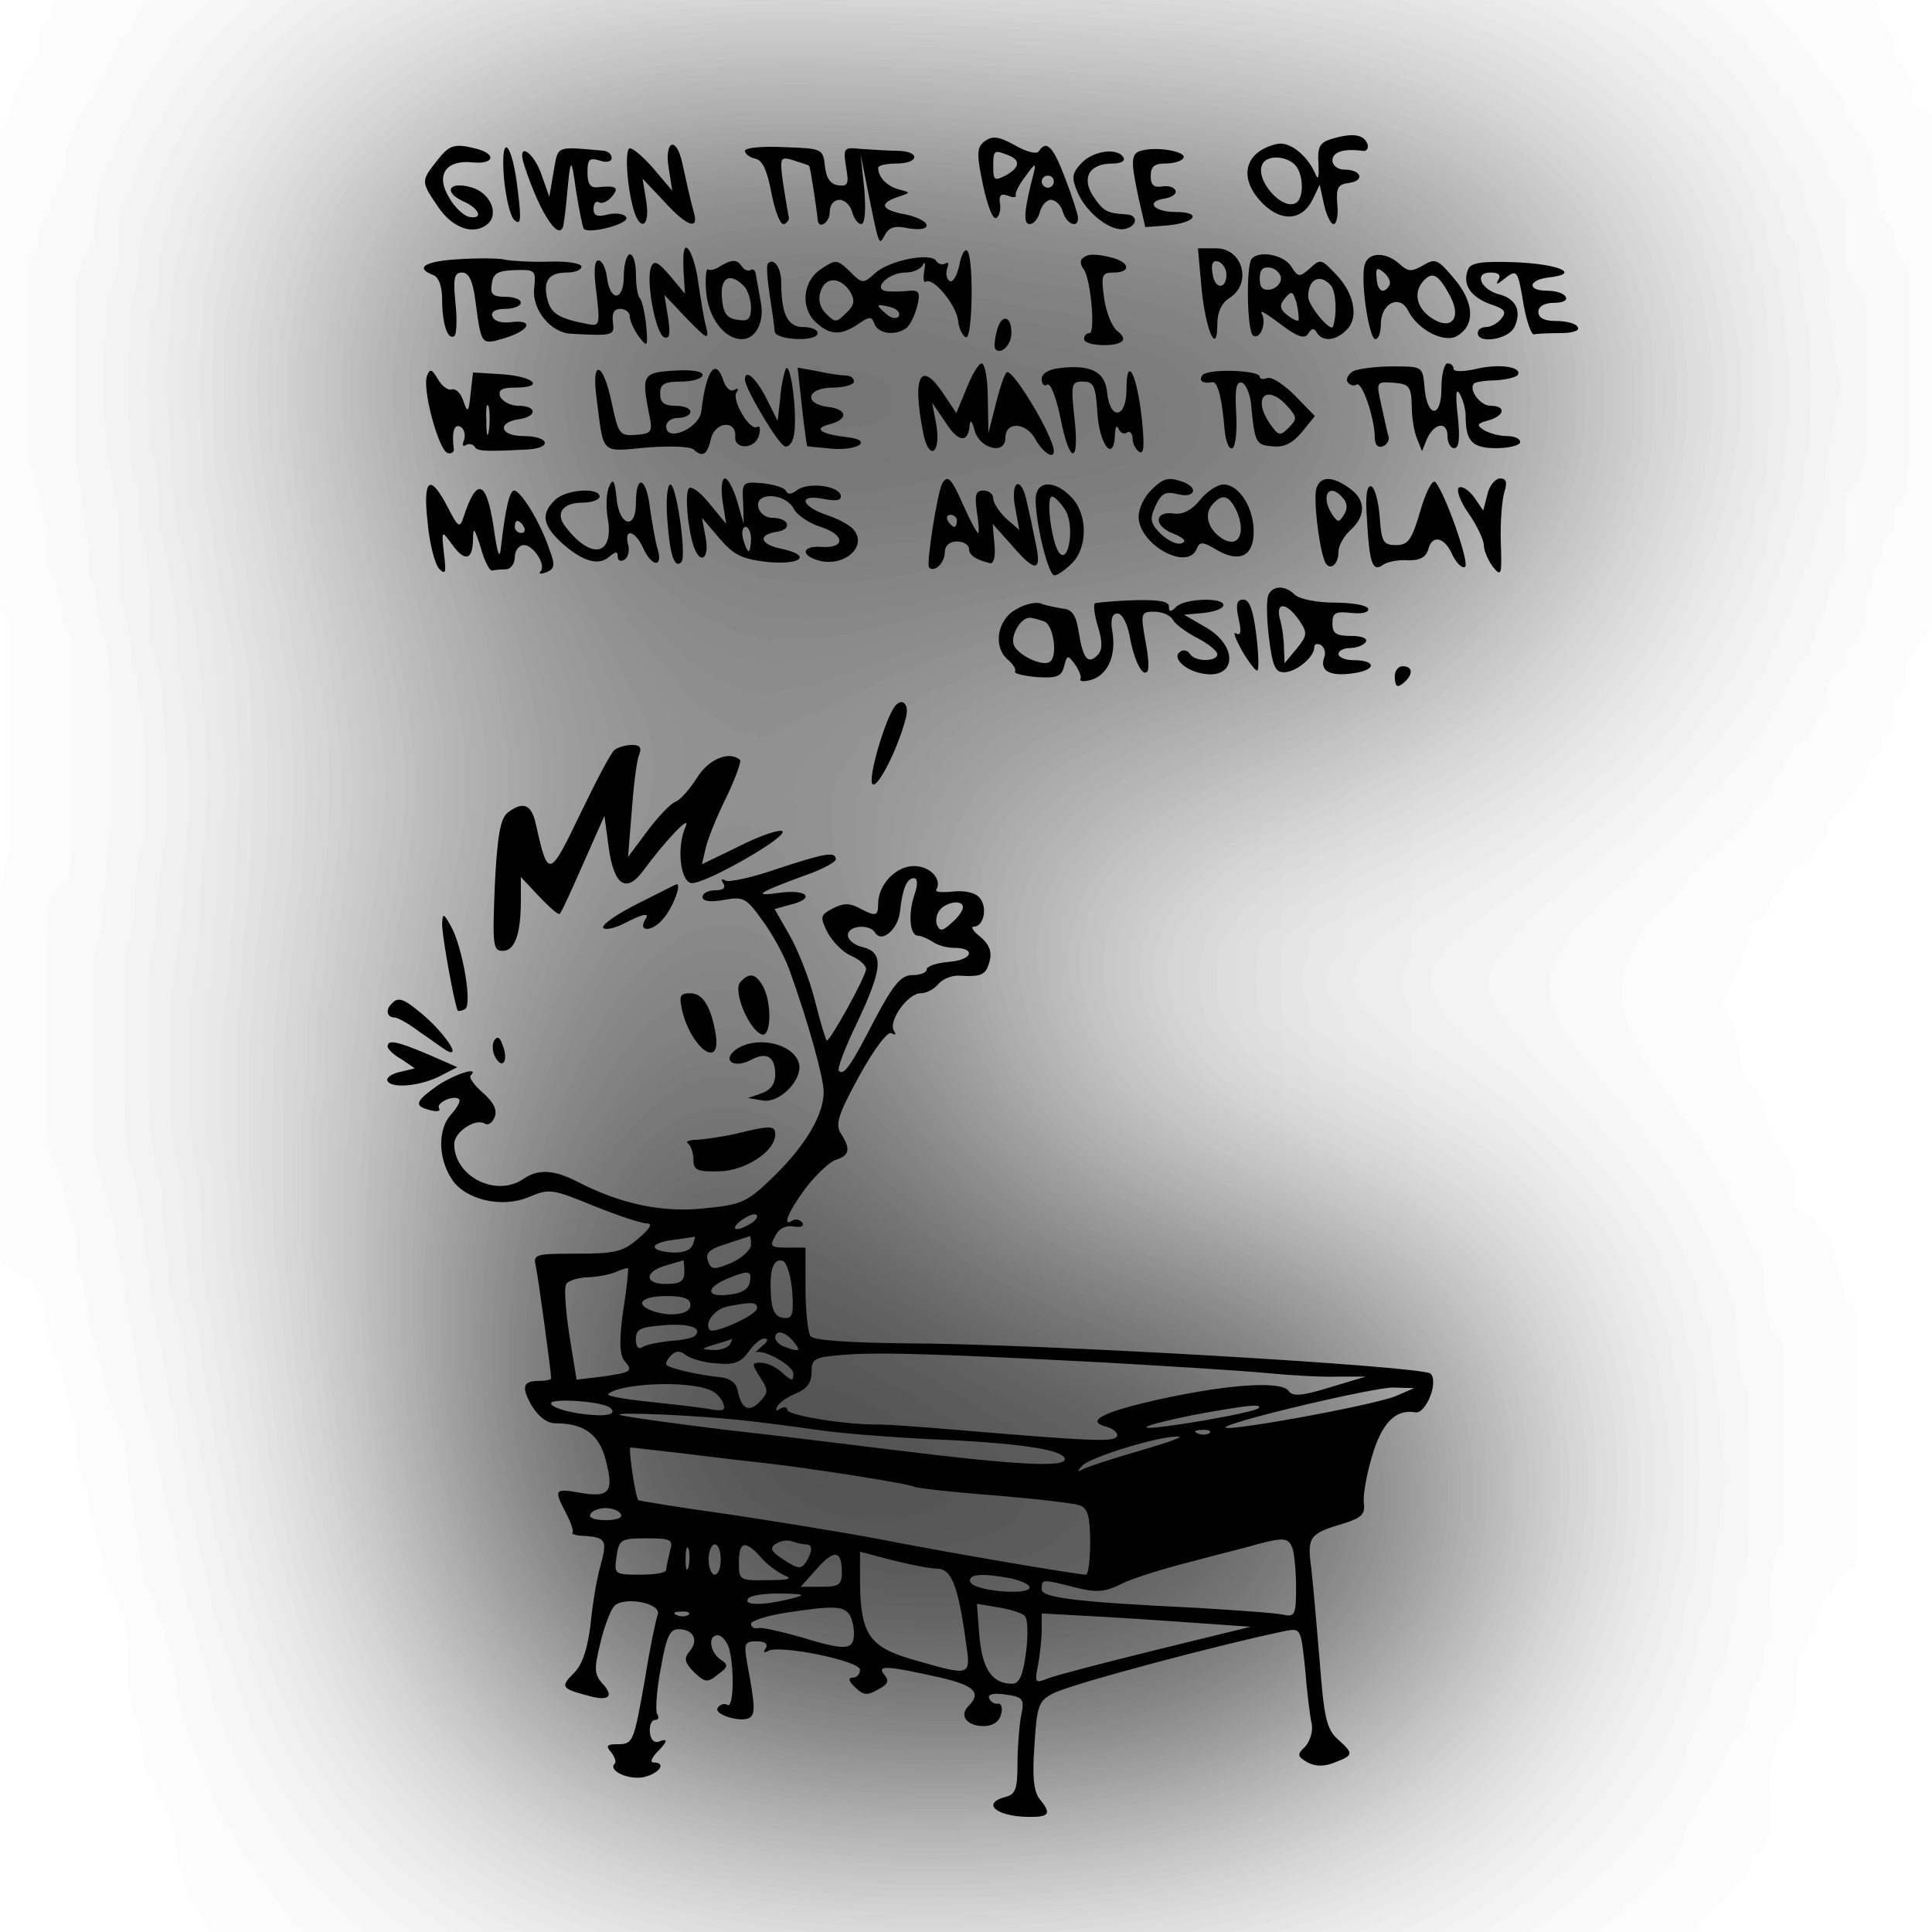
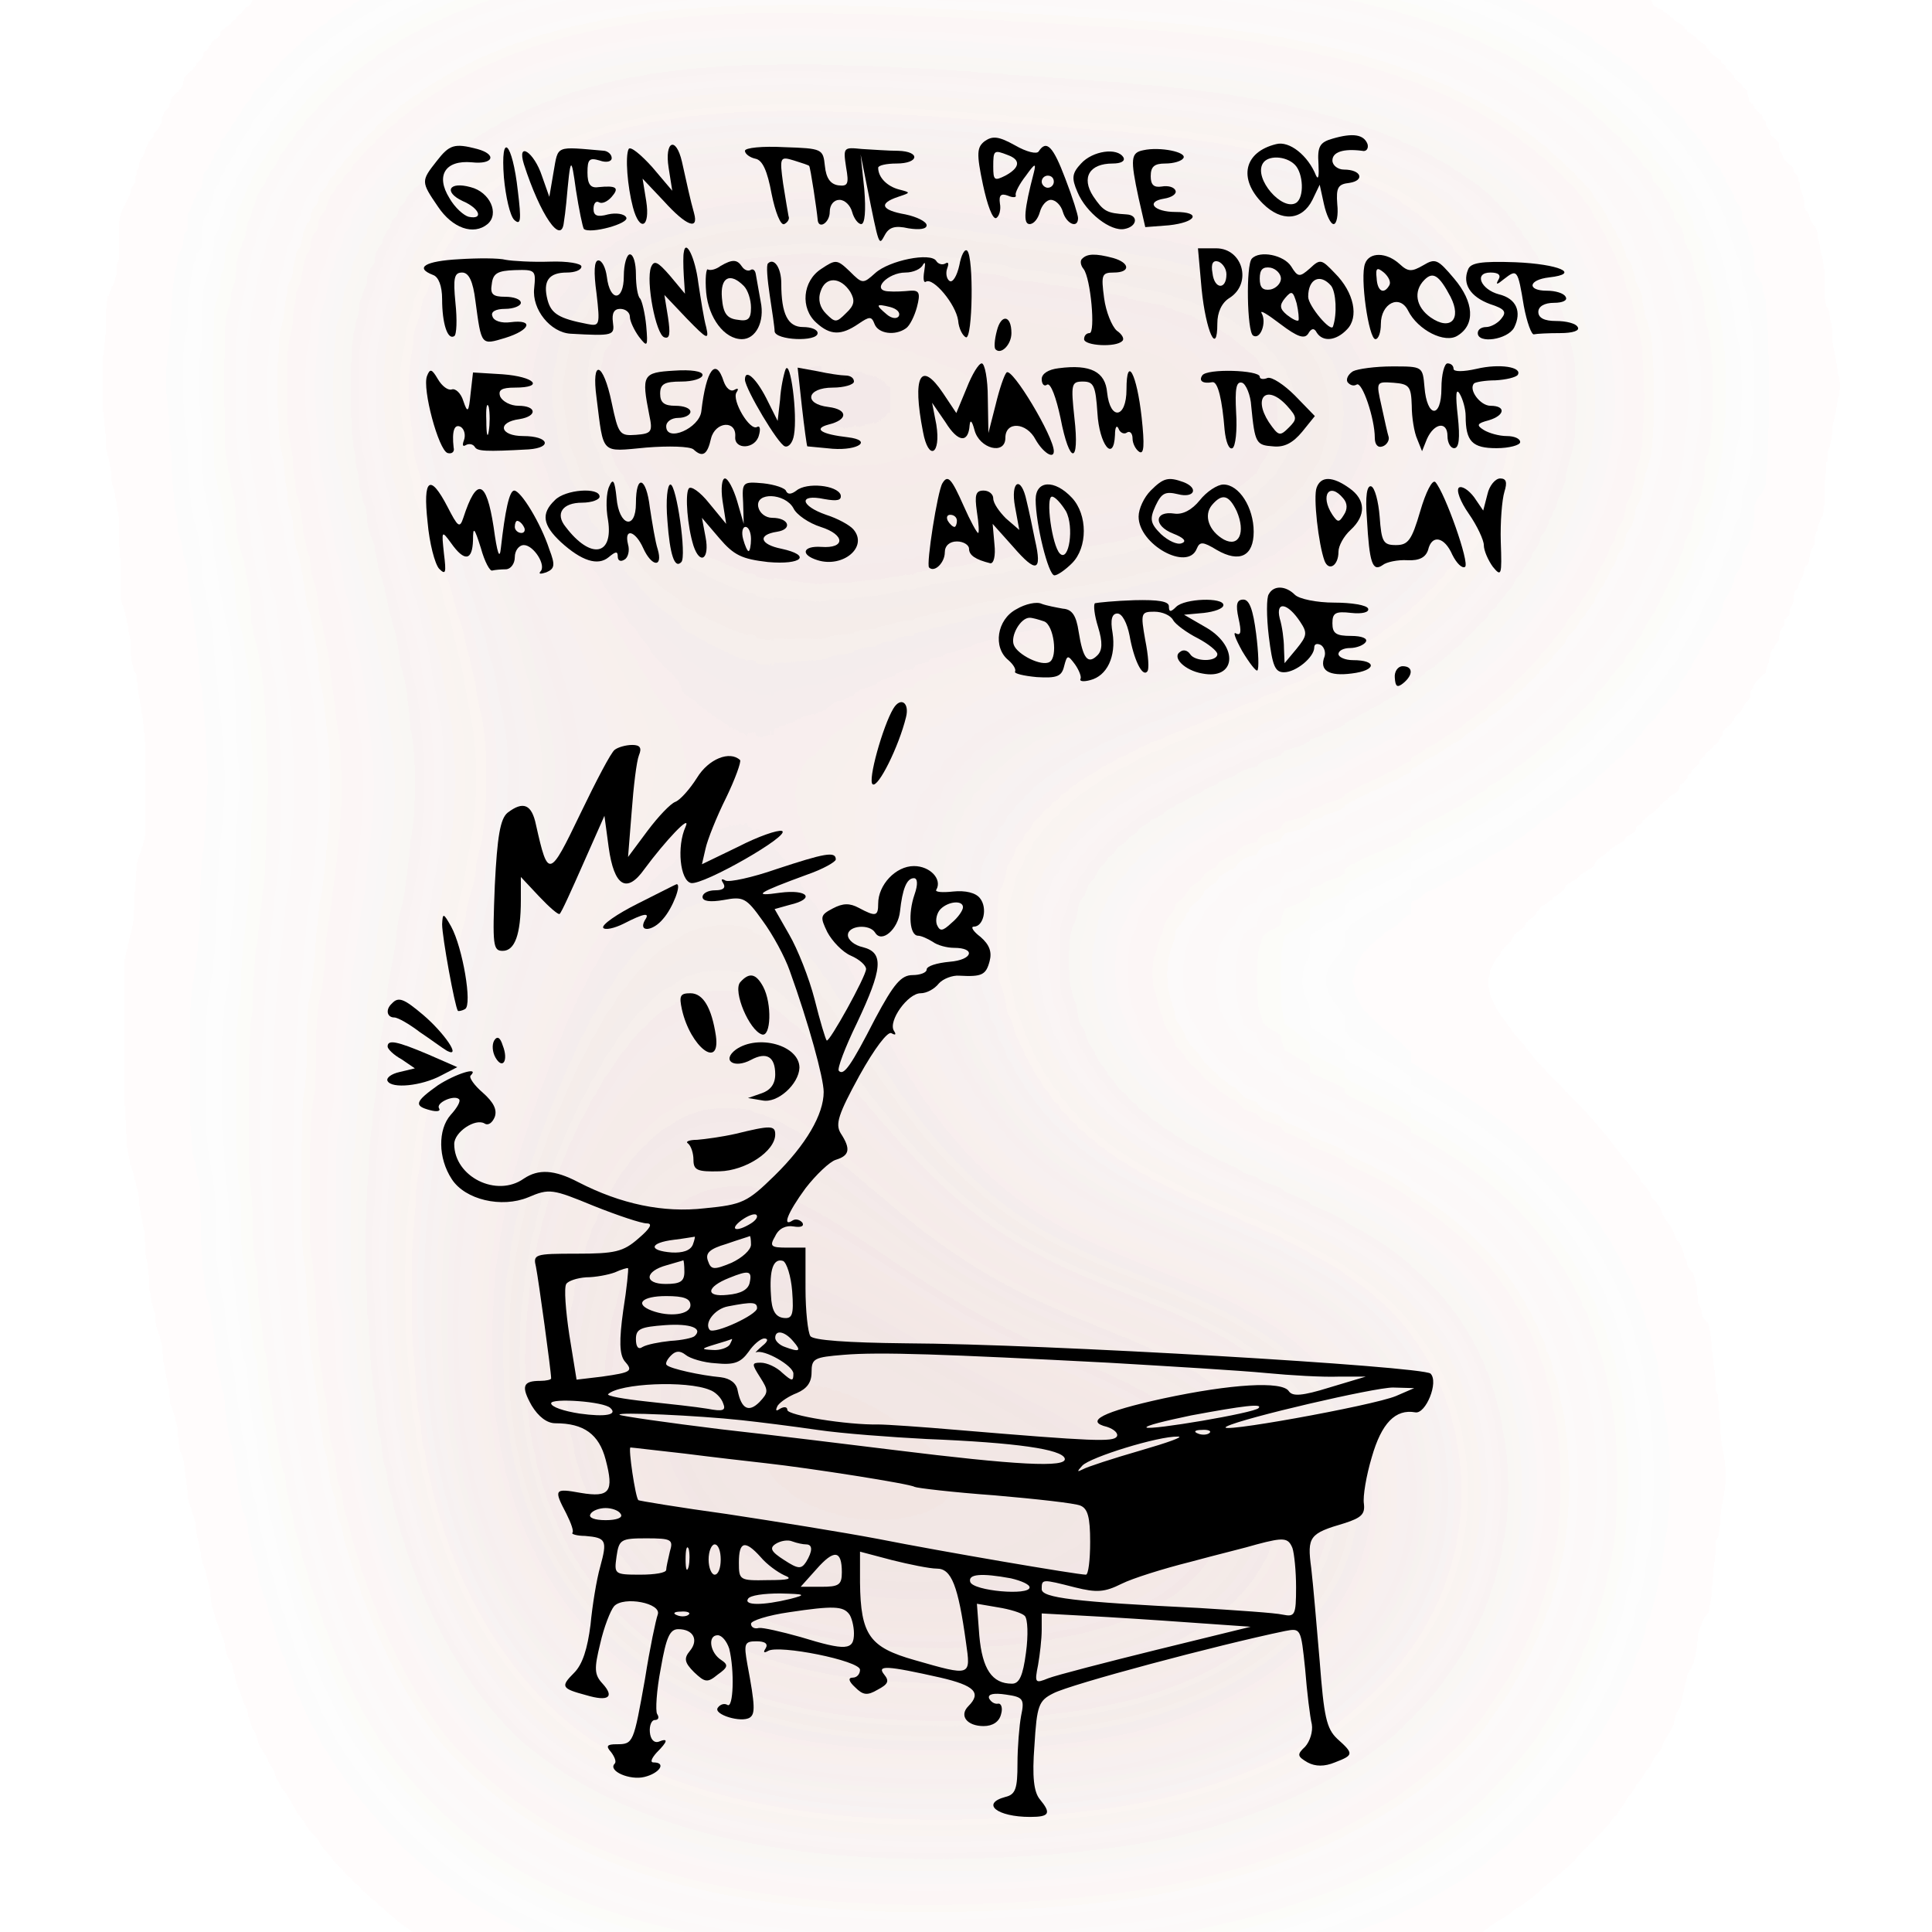
<svg xmlns="http://www.w3.org/2000/svg" version="1.0" width="319pt" height="319pt" viewBox="0 0 319 319" preserveAspectRatio="xMidYMid meet" overflow="visible">
  <defs>
    <filter id="sepiaHalo" x="-3300%" y="-3300%" width="9600%" height="9600%" color-interpolation-filters="sRGB">
      <feColorMatrix in="SourceGraphic" type="matrix" values="       0.393 0.769 0.189 0 0       0.349 0.686 0.168 0 0       0.272 0.534 0.131 0 0       0 0 0 1 0     " result="sepiaGraphic" />
      <feGaussianBlur in="SourceAlpha" stdDeviation="2340" result="blur" />
-       <feFlood flood-color="oklch(0.98 0.01 30)" flood-opacity="1" result="haloColor" />
+       <feFlood flood-color="#ebd9d6" flood-opacity="1" result="haloColor" />
      <feComposite in="haloColor" in2="blur" operator="in" result="halo" />
      <feMerge>
        <feMergeNode in="halo" />
        <feMergeNode in="halo" />
        <feMergeNode in="halo" />
        <feMergeNode in="sepiaGraphic" />
      </feMerge>
    </filter>
  </defs>
  <g filter="url(#sepiaHalo)" transform="translate(0,319) scale(0.1,-0.1)" fill="#000000" stroke="none">
    <path d="M1626 2957 c-13 -10 -14 -20 -3 -72 7 -33 16 -58 22 -55 5 3 8 14 6 24 -2 14 2 17 13 13 9 -4 15 -3 13 1 -1 4 6 18 17 32 15 21 17 21 13 5 -16 -61 -18 -85 -7 -85 7 0 14 9 17 20 3 11 11 20 18 20 8 0 17 -9 20 -20 6 -20 25 -28 25 -10 0 5 -9 34 -21 65 -20 53 -31 65 -44 45 -3 -5 -20 -1 -39 10 -27 15 -37 16 -50 7z m38 -23 c22 -8 20 -21 -4 -34 -18 -9 -20 -8 -20 15 0 27 1 28 24 19z m76 -44 c0 -5 -4 -10 -10 -10 -5 0 -10 5 -10 10 0 6 5 10 10 10 6 0 10 -4 10 -10z" />
    <path d="M2200 2961 c-21 -6 -25 -13 -23 -42 1 -19 0 -27 -4 -19 -13 33 -44 58 -66 52 -53 -13 -63 -57 -22 -98 31 -31 65 -28 82 6 l12 25 7 -32 c4 -18 11 -33 16 -33 5 0 8 15 6 33 -2 27 1 33 20 35 26 4 20 22 -9 22 -10 0 -19 7 -19 15 0 14 18 20 49 16 7 -2 11 4 9 11 -6 16 -24 19 -58 9z m-62 -43 c14 -14 16 -54 2 -63 -23 -14 -70 40 -55 65 8 14 38 13 53 -2z" />
    <path d="M721 2924 c-26 -33 -26 -34 2 -75 24 -36 59 -48 82 -29 20 17 4 53 -28 61 -36 10 -45 -8 -13 -23 28 -12 35 -31 10 -26 -8 2 -23 15 -32 31 -23 37 -7 63 37 59 36 -4 42 13 9 22 -38 10 -46 7 -67 -20z" />
    <path d="M832 2897 c3 -32 10 -63 17 -70 11 -10 12 -1 6 48 -9 81 -29 100 -23 22z" />
    <path d="M914 2906 l-7 -41 -12 34 c-13 40 -42 59 -30 20 27 -84 62 -135 66 -96 1 6 3 21 4 32 7 78 8 79 16 21 5 -32 11 -61 13 -64 10 -9 76 9 70 19 -3 6 -17 8 -30 5 -18 -5 -24 -2 -24 9 0 9 4 14 9 11 5 -3 14 1 21 9 13 15 8 19 -22 16 -13 -2 -18 5 -18 24 0 22 3 25 20 20 11 -4 20 -2 20 4 0 6 -6 11 -12 12 -82 7 -76 10 -84 -35z" />
    <path d="M1038 2944 c-6 -12 -2 -62 7 -96 11 -42 29 -34 22 10 l-6 37 35 -37 c37 -41 58 -49 50 -20 -6 21 -12 49 -20 85 -10 43 -29 34 -22 -10 l6 -38 -33 39 c-19 21 -36 35 -39 30z" />
    <path d="M1230 2941 c0 -5 8 -11 17 -13 12 -2 20 -20 27 -58 6 -30 15 -53 21 -50 6 3 9 9 7 13 -1 5 -5 29 -9 54 -6 44 -5 45 18 38 13 -4 25 -8 25 -9 2 -1 13 -75 14 -88 1 -18 20 -6 20 12 0 12 7 20 16 20 9 0 18 -9 21 -20 3 -11 10 -20 15 -20 6 0 8 22 5 58 l-6 57 10 -50 c21 -105 20 -101 30 -83 7 13 17 16 39 11 19 -3 30 -1 30 5 0 6 -16 14 -35 18 -40 7 -45 18 -12 29 21 7 21 7 2 12 -20 5 -35 20 -35 36 0 4 14 7 30 7 38 0 40 20 3 21 -16 0 -42 2 -60 3 -30 3 -31 3 -26 -30 5 -28 3 -32 -13 -30 -13 2 -20 12 -22 32 -3 28 -4 29 -67 31 -36 2 -65 -1 -65 -6z" />
    <path d="M1888 2942 c-21 -4 -22 -14 -8 -79 l11 -48 39 3 c46 5 54 22 11 22 -36 0 -50 17 -19 22 13 2 21 8 19 13 -2 6 -12 9 -23 7 -13 -2 -18 3 -18 17 0 16 6 21 24 21 14 0 27 4 30 9 6 10 -39 19 -66 13z" />
    <path d="M1785 2920 c-15 -16 -16 -24 -6 -47 14 -34 55 -66 78 -61 21 4 23 23 3 24 -33 2 -38 5 -55 30 -20 31 -6 54 32 54 14 0 21 4 18 10 -10 17 -51 11 -70 -10z" />
    <path d="M1129 2773 c-1 -4 -1 -21 0 -38 l2 -30 -25 30 c-20 23 -26 26 -31 14 -9 -23 8 -112 22 -116 9 -3 10 6 6 33 l-6 37 37 -39 c34 -35 37 -36 32 -14 -4 14 -9 47 -13 73 -5 41 -21 74 -24 50z" />
    <path d="M1584 2752 c-4 -18 -11 -29 -16 -26 -5 3 -7 13 -4 21 3 8 2 11 -3 8 -5 -3 -12 -1 -15 4 -9 15 -78 1 -101 -20 -20 -18 -21 -18 -42 3 -21 20 -23 20 -47 4 -31 -20 -35 -65 -8 -89 23 -21 41 -21 69 -2 19 13 22 13 27 0 6 -16 34 -20 52 -7 6 4 14 20 18 35 6 23 4 28 -11 27 -10 -1 -26 -2 -37 -1 -28 2 0 31 29 31 13 0 26 6 29 13 4 6 4 2 2 -11 -2 -12 -1 -20 3 -17 12 7 49 -37 53 -64 1 -14 8 -26 13 -28 11 -3 13 132 2 143 -4 4 -10 -7 -13 -24z m-180 -44 c8 -14 7 -22 -7 -35 -16 -16 -18 -16 -33 -1 -10 10 -14 23 -9 37 8 25 33 24 49 -1z m80 -40 c-3 -5 -12 -4 -20 3 -19 16 -18 18 6 12 11 -3 17 -9 14 -15z" />
    <path d="M1984 2713 c7 -70 26 -112 26 -57 0 18 7 34 20 42 38 24 22 82 -22 82 l-30 0 6 -67z m41 24 c0 -26 -20 -25 -23 2 -3 16 1 22 10 19 7 -3 13 -12 13 -21z" />
    <path d="M758 2762 c-56 -3 -74 -14 -43 -26 9 -3 15 -18 15 -40 0 -40 9 -68 20 -61 4 2 5 27 2 55 -4 41 -2 50 11 50 11 0 18 -14 22 -47 10 -74 9 -73 49 -61 42 13 48 31 9 26 -15 -2 -28 2 -30 10 -3 7 5 12 21 12 14 0 26 5 26 10 0 6 -12 10 -26 10 -20 0 -25 4 -22 21 2 18 10 22 38 23 34 1 35 0 32 -30 -4 -35 27 -73 60 -75 71 -4 73 -3 70 19 -2 15 2 22 12 22 9 0 16 -6 16 -13 0 -7 7 -22 15 -33 14 -18 15 -17 12 18 -2 21 -7 41 -10 45 -4 3 -7 21 -7 40 0 18 -4 33 -10 33 -5 0 -10 -16 -10 -36 0 -42 -23 -43 -28 -1 -2 15 -8 27 -14 27 -7 0 -8 -19 -3 -55 6 -52 5 -54 -15 -50 -47 9 -60 17 -66 40 -8 31 2 45 32 45 13 0 24 4 24 10 0 5 -23 9 -52 8 -29 -1 -62 1 -73 3 -11 3 -46 3 -77 1z" />
    <path d="M1787 2763 c-4 -3 -3 -11 2 -17 12 -15 20 -106 10 -106 -5 0 -9 -4 -9 -10 0 -11 53 -14 63 -3 4 3 0 11 -9 17 -8 7 -18 31 -21 54 -5 38 -4 42 16 42 28 0 27 16 -1 24 -30 8 -43 7 -51 -1z" />
    <path d="M2067 2763 c-10 -10 -8 -121 2 -127 12 -8 23 22 14 37 -3 6 10 -2 31 -18 29 -22 40 -25 46 -16 5 9 10 10 14 2 10 -16 32 -14 50 5 20 20 12 61 -20 93 -22 23 -24 24 -41 8 -17 -15 -20 -15 -31 3 -12 19 -52 27 -65 13z m48 -33 c0 -8 -8 -16 -17 -18 -13 -2 -18 3 -18 18 0 15 5 20 18 18 9 -2 17 -10 17 -18z m83 -12 c8 -11 10 -46 3 -67 -3 -11 -41 34 -41 49 0 30 20 39 38 18z m-54 -57 c-2 -2 -10 2 -19 9 -12 10 -13 16 -3 28 11 13 13 11 19 -9 3 -13 4 -26 3 -28z" />
    <path d="M2254 2755 c-9 -22 6 -125 17 -125 5 0 9 11 9 25 0 34 31 50 45 22 16 -32 61 -55 82 -41 29 18 27 55 -6 94 -27 32 -31 34 -51 22 -19 -11 -25 -11 -39 2 -22 20 -50 20 -57 1z m40 -36 c-9 -16 -20 -10 -21 12 -2 17 1 18 12 9 8 -7 12 -16 9 -21z m101 -19 c19 -37 0 -57 -33 -34 -24 17 -29 43 -10 62 14 14 24 8 43 -28z" />
    <path d="M1190 2751 c-8 -6 -17 -8 -21 -6 -3 3 -5 -15 -3 -38 4 -42 30 -77 59 -77 23 0 38 29 31 62 -3 18 -7 38 -8 45 -1 7 -5 10 -9 7 -4 -2 -10 0 -14 6 -8 12 -16 12 -35 1z m38 -33 c7 -7 12 -23 12 -36 0 -19 -5 -23 -22 -20 -18 2 -24 11 -26 36 -3 34 13 43 36 20z" />
    <path d="M1268 2755 c-3 -3 -1 -26 3 -53 4 -26 8 -53 8 -59 1 -15 71 -18 71 -3 0 6 -11 10 -24 10 -25 0 -36 21 -36 72 0 26 -12 43 -22 33z" />
    <path d="M2424 2745 c-10 -24 4 -45 36 -57 25 -8 28 -13 19 -24 -6 -8 -18 -14 -25 -14 -8 0 -14 -4 -14 -10 0 -18 49 -11 60 9 13 26 4 48 -25 55 -30 8 -42 36 -14 36 13 0 18 -4 13 -12 -5 -9 -2 -8 9 1 22 17 23 17 33 -44 5 -27 13 -49 17 -47 4 1 23 2 43 2 21 0 33 4 29 10 -3 6 -19 10 -36 10 -19 0 -29 5 -29 15 0 9 10 15 26 15 14 0 23 4 19 10 -3 6 -17 10 -31 10 -33 0 -31 18 4 22 53 6 16 22 -56 25 -57 2 -74 -1 -78 -12z" />
    <path d="M1646 2644 c-4 -15 -5 -29 -2 -31 9 -9 26 8 26 27 0 30 -17 32 -24 4z" />
    <path d="M1297 2580 c-3 -8 -8 -31 -9 -50 l-4 -35 -19 38 c-17 33 -35 49 -35 30 1 -16 55 -107 66 -110 6 -2 13 6 15 19 6 34 -6 126 -14 108z" />
    <path d="M1596 2549 l-17 -41 -22 33 c-37 55 -51 28 -33 -64 9 -49 30 -38 22 12 l-7 36 22 -32 c21 -34 38 -35 40 -5 1 10 4 7 8 -8 8 -31 51 -42 51 -13 0 28 35 26 50 -3 12 -21 30 -33 30 -19 0 24 -69 139 -78 130 -4 -4 -12 -28 -18 -53 l-12 -47 -1 58 c0 31 -5 57 -10 57 -5 0 -16 -18 -25 -41z" />
    <path d="M1748 2582 c-17 -2 -28 -9 -28 -18 0 -8 4 -13 9 -9 6 3 15 -22 22 -55 15 -78 32 -78 23 0 -6 56 -5 60 14 60 18 0 21 -7 24 -52 3 -52 27 -83 29 -36 0 13 3 17 6 10 2 -6 9 -10 14 -6 5 3 9 -2 9 -10 0 -8 5 -18 11 -22 8 -5 9 11 4 57 -8 72 -25 104 -25 46 0 -48 -27 -52 -32 -5 -3 34 -27 47 -80 40z" />
    <path d="M2234 2577 c-8 -5 -12 -13 -9 -18 4 -5 10 -7 15 -4 9 6 30 -56 30 -88 0 -11 5 -17 13 -14 6 2 11 9 10 15 -2 6 -7 29 -12 52 -9 40 -9 40 20 38 26 -2 29 -6 30 -38 0 -19 4 -44 9 -55 l8 -20 8 20 c12 27 34 30 34 5 0 -11 5 -20 11 -20 8 0 10 16 6 53 -4 35 -3 47 3 37 5 -8 10 -25 10 -37 0 -42 11 -53 51 -53 21 0 39 5 39 10 0 6 -10 10 -22 10 -13 0 -30 5 -38 10 -13 8 -11 11 8 16 27 8 29 24 3 24 -17 0 -37 27 -27 37 2 2 18 5 35 5 18 1 34 5 37 9 8 13 -30 19 -68 10 -22 -5 -38 -5 -38 0 0 5 -4 9 -10 9 -5 0 -10 -18 -10 -41 0 -51 -24 -49 -28 2 -3 34 -3 34 -53 34 -28 0 -57 -4 -65 -8z" />
    <path d="M705 2569 c-8 -21 19 -122 34 -127 7 -2 12 2 10 9 -3 27 1 40 12 34 6 -4 8 -14 5 -22 -3 -8 -2 -11 3 -8 5 3 12 2 15 -3 4 -7 17 -8 89 -4 40 3 33 22 -9 22 -39 0 -44 23 -6 28 30 5 28 22 -2 22 -13 0 -26 7 -30 15 -4 11 2 15 24 15 50 0 33 18 -20 22 l-49 3 -4 -35 c-3 -31 -5 -33 -12 -12 -4 13 -13 21 -19 19 -6 -2 -16 5 -23 17 -10 17 -13 18 -18 5z m102 -91 c-2 -13 -4 -5 -4 17 -1 22 1 32 4 23 2 -10 2 -28 0 -40z" />
    <path d="M985 2533 c12 -95 6 -89 82 -82 37 3 72 2 78 -3 15 -14 23 -9 29 18 7 28 42 31 40 3 -2 -22 33 -21 39 2 3 10 2 17 -3 14 -12 -7 -42 44 -34 57 4 6 3 8 -4 4 -6 -3 -13 3 -17 14 -13 41 -29 20 -37 -49 -3 -28 -58 -52 -58 -25 0 8 9 14 20 14 11 0 20 5 20 10 0 6 -11 10 -25 10 -18 0 -25 5 -25 20 0 16 7 20 35 20 19 0 35 5 35 11 0 6 -19 9 -47 7 -52 -3 -54 -7 -41 -73 6 -28 4 -31 -22 -33 -27 -2 -29 1 -40 53 -14 68 -34 74 -25 8z" />
    <path d="M1324 2519 c4 -35 8 -65 9 -66 1 0 20 -2 42 -4 43 -3 66 14 25 19 -44 5 -58 14 -32 21 33 8 32 25 0 29 -42 5 -36 32 7 32 19 0 35 5 35 10 0 6 -6 10 -14 10 -7 0 -28 3 -46 7 l-33 6 7 -64z" />
    <path d="M1985 2570 c-6 -9 1 -14 17 -11 9 1 16 -29 20 -79 2 -19 7 -33 13 -30 5 3 8 29 6 59 -2 39 0 52 10 49 6 -2 14 -20 15 -39 6 -61 8 -64 36 -66 19 -2 33 6 48 24 l21 26 -33 34 c-18 18 -38 31 -45 29 -7 -3 -13 -2 -13 2 0 11 -88 14 -95 2z m140 -50 c17 -19 17 -22 3 -36 -15 -15 -17 -14 -33 9 -27 42 -3 63 30 27z" />
    <path d="M1006 2387 c-5 -10 -6 -35 -2 -56 9 -59 -29 -65 -70 -11 -18 22 -5 40 27 40 16 0 29 5 29 10 0 16 -57 12 -74 -6 -23 -22 -20 -41 10 -69 34 -31 61 -40 79 -25 12 10 15 10 15 1 0 -7 5 -9 11 -5 6 3 9 15 6 25 -7 28 12 23 25 -6 14 -31 33 -33 24 -2 -4 12 -9 43 -13 69 -6 51 -23 56 -23 7 0 -45 -28 -38 -32 9 -3 29 -6 33 -12 19z" />
    <path d="M1193 2363 l6 -38 -28 34 c-15 19 -31 30 -34 24 -6 -10 -2 -62 8 -94 11 -33 27 -22 20 14 l-6 32 29 -34 c24 -28 37 -34 80 -39 56 -5 73 11 22 22 -35 7 -40 23 -7 28 26 4 20 23 -8 23 -11 0 -21 8 -23 18 -5 25 44 23 58 -2 5 -11 26 -25 45 -31 41 -13 41 -36 1 -33 -31 2 -35 -13 -6 -22 42 -13 84 22 59 51 -6 7 -26 18 -45 24 -43 15 -46 35 -3 26 22 -4 29 -2 27 7 -6 16 -56 21 -73 7 -8 -6 -14 -7 -17 -1 -1 5 -19 11 -38 13 -34 3 -35 2 -33 -32 l1 -35 -11 38 c-6 20 -15 37 -20 37 -5 0 -7 -16 -4 -37z m47 -63 c0 -11 -2 -20 -4 -20 -2 0 -6 9 -9 20 -3 11 -1 20 4 20 5 0 9 -9 9 -20z" />
    <path d="M1556 2392 c-8 -13 -27 -134 -22 -139 9 -9 26 8 26 25 0 11 8 18 20 18 11 0 20 -6 20 -12 0 -11 11 -18 35 -24 6 -1 9 13 7 31 l-3 34 34 -38 c38 -44 48 -41 36 11 -4 20 -10 49 -14 65 -9 43 -27 33 -19 -10 l7 -38 -22 19 c-11 11 -21 25 -21 33 0 7 -7 13 -16 13 -13 0 -15 -7 -11 -35 3 -19 4 -35 2 -35 -2 0 -13 20 -24 45 -20 45 -26 52 -35 37z m24 -62 c0 -5 -2 -10 -4 -10 -3 0 -8 5 -11 10 -3 6 -1 10 4 10 6 0 11 -4 11 -10z" />
    <path d="M1900 2380 c-11 -11 -20 -30 -20 -43 0 -46 81 -91 96 -53 5 12 10 12 33 -2 38 -22 61 -10 61 30 0 40 -24 78 -50 78 -10 0 -28 -12 -39 -26 -13 -16 -28 -24 -42 -22 -33 5 -35 -20 -2 -33 18 -7 23 -13 14 -16 -7 -3 -22 4 -34 15 -18 18 -19 25 -9 47 10 21 16 24 37 19 27 -7 35 10 9 20 -25 9 -33 7 -54 -14z m142 -34 c15 -35 4 -60 -21 -47 -25 14 -34 40 -20 57 17 20 28 17 41 -10z" />
    <path d="M2174 2385 c-6 -15 3 -94 13 -121 7 -18 23 -8 23 15 0 10 9 26 20 36 26 24 25 50 -2 69 -28 20 -47 20 -54 1z m44 -18 c7 -8 7 -18 1 -27 -8 -13 -10 -13 -19 0 -21 32 -5 55 18 27z" />
    <path d="M2345 2346 c-14 -48 -20 -56 -40 -56 -21 0 -24 5 -27 47 -2 25 -8 48 -14 50 -7 2 -10 -16 -7 -54 4 -72 9 -88 26 -76 6 5 25 9 41 8 20 -1 30 5 34 17 6 26 27 22 40 -8 7 -14 16 -23 21 -20 8 6 -33 122 -49 140 -5 5 -16 -17 -25 -48z" />
    <path d="M2456 2374 l-7 -27 -15 22 c-9 12 -20 19 -25 16 -5 -4 2 -23 16 -43 14 -20 25 -44 25 -52 0 -9 7 -25 15 -36 14 -17 15 -14 13 41 -1 33 2 70 6 83 5 16 3 22 -7 22 -8 0 -18 -12 -21 -26z" />
    <path d="M706 2328 c3 -35 12 -69 19 -77 11 -11 12 -7 8 25 -4 38 -4 39 12 17 22 -31 35 -29 36 5 0 23 2 22 13 -13 6 -22 15 -39 19 -37 4 1 14 2 22 2 8 0 15 9 15 20 0 11 7 20 15 20 16 0 38 -34 27 -44 -3 -4 1 -4 10 -1 14 6 15 12 5 38 -14 43 -47 97 -58 97 -8 0 -15 -33 -22 -95 -2 -20 -6 -9 -12 35 -12 78 -28 83 -50 15 -6 -18 -9 -15 -26 18 -29 56 -41 47 -33 -25z m159 -8 c3 -5 1 -10 -4 -10 -6 0 -11 5 -11 10 0 6 2 10 4 10 3 0 8 -4 11 -10z" />
    <path d="M1102 2330 c4 -56 12 -80 23 -68 9 9 -8 128 -18 128 -5 0 -8 -25 -5 -60z" />
    <path d="M1710 2365 c0 -40 21 -125 31 -125 5 0 18 9 29 20 26 26 26 80 0 108 -29 31 -60 29 -60 -3z m50 -19 c14 -26 5 -85 -10 -70 -13 13 -24 94 -13 94 5 0 15 -11 23 -24z" />
    <path d="M2095 2209 c-4 -5 -4 -37 0 -70 6 -48 10 -59 25 -59 20 0 50 25 50 41 0 6 5 7 11 4 6 -4 8 -13 6 -19 -9 -23 7 -33 45 -28 41 5 42 22 2 22 -13 0 -24 5 -24 10 0 6 9 10 19 10 11 0 23 5 26 10 4 6 -7 10 -24 10 -25 0 -31 4 -31 21 0 17 5 20 31 17 18 -2 30 1 28 7 -2 6 -28 10 -56 10 -29 0 -58 6 -65 13 -15 15 -35 16 -43 1z m52 -46 c12 -18 11 -23 -6 -44 l-20 -24 -1 25 c0 14 -3 36 -7 49 -7 29 13 26 34 -6z" />
    <path d="M1678 2184 c-32 -17 -39 -63 -13 -84 8 -7 13 -15 11 -19 -2 -3 14 -7 36 -9 33 -2 41 1 45 18 5 19 6 19 18 3 7 -10 11 -21 9 -24 -2 -4 5 -5 16 -2 28 7 43 39 37 78 -4 22 -1 32 8 32 8 0 16 -16 20 -36 7 -40 21 -69 29 -60 4 3 2 27 -3 52 -8 45 -7 47 15 47 13 0 27 -6 31 -14 4 -7 23 -21 41 -30 17 -9 32 -21 32 -26 0 -13 -37 -13 -45 0 -4 6 -11 8 -16 4 -15 -9 7 -31 36 -36 55 -11 61 43 8 75 l-38 22 33 3 c17 2 32 7 32 13 0 13 -64 11 -78 -3 -9 -9 -12 -9 -12 1 0 8 -17 11 -57 10 -32 -1 -61 -4 -65 -5 -3 -2 -1 -20 5 -39 8 -26 7 -39 -1 -47 -16 -16 -24 -5 -31 39 -4 27 -11 37 -26 38 -11 2 -27 5 -35 8 -8 4 -27 0 -42 -9z m46 -20 c16 -6 23 -59 9 -67 -13 -8 -53 12 -59 28 -6 15 11 45 26 45 5 0 15 -3 24 -6z" />
    <path d="M2045 2169 c5 -22 4 -29 -4 -25 -6 4 -1 -9 10 -29 12 -20 23 -34 25 -32 3 2 2 30 -2 61 -5 39 -11 56 -21 56 -11 0 -13 -8 -8 -31z" />
    <path d="M2303 2071 c1 -15 4 -17 14 -9 17 14 16 28 -1 28 -8 0 -14 -9 -13 -19z" />
    <path d="M1475 2020 c-17 -28 -43 -120 -34 -125 9 -6 43 62 55 111 6 24 -9 34 -21 14z" />
    <path d="M1015 1952 c-6 -4 -31 -52 -57 -106 -51 -106 -53 -107 -73 -18 -7 34 -21 40 -47 20 -12 -10 -17 -39 -21 -120 -4 -99 -3 -108 13 -108 20 0 30 27 30 84 l0 38 30 -32 c17 -18 32 -31 34 -29 3 2 20 40 39 83 l35 79 7 -52 c9 -65 30 -77 59 -36 34 46 78 93 68 70 -15 -33 -9 -89 9 -93 20 -4 167 80 150 86 -7 2 -39 -9 -72 -26 l-60 -29 6 26 c3 14 18 52 34 84 15 31 25 59 23 62 -17 16 -52 2 -71 -29 -12 -19 -28 -37 -36 -40 -8 -3 -28 -24 -46 -48 l-32 -43 6 75 c3 41 8 83 12 93 5 12 2 17 -11 17 -11 0 -24 -4 -29 -8z" />
    <path d="M1282 1755 c-40 -14 -78 -22 -84 -19 -7 4 -8 2 -4 -4 5 -8 0 -12 -13 -12 -12 0 -21 -5 -21 -11 0 -7 12 -9 35 -5 32 6 37 4 64 -34 17 -23 37 -60 45 -83 31 -86 56 -177 56 -200 0 -37 -29 -87 -81 -138 -45 -44 -53 -48 -115 -54 -69 -8 -139 7 -209 43 -40 21 -66 22 -90 6 -45 -32 -115 3 -115 57 0 20 35 43 50 34 6 -4 13 1 17 11 4 12 -2 24 -20 40 -14 12 -23 25 -20 28 16 16 -25 3 -54 -16 -38 -27 -40 -34 -13 -41 11 -3 18 -2 15 3 -6 9 25 23 33 15 3 -3 -3 -14 -14 -26 -21 -24 -21 -71 2 -106 22 -34 82 -48 126 -30 35 15 40 14 108 -14 40 -16 79 -29 88 -29 10 0 6 -8 -14 -25 -25 -22 -39 -25 -102 -25 -70 0 -72 -1 -67 -22 4 -20 25 -172 25 -184 0 -2 -8 -4 -18 -4 -29 0 -32 -9 -14 -41 11 -18 25 -29 39 -29 47 0 72 -18 83 -60 14 -53 7 -63 -41 -55 -44 8 -45 6 -24 -34 8 -16 13 -30 10 -32 -2 -2 8 -5 21 -5 35 -3 37 -7 25 -51 -6 -21 -13 -64 -16 -96 -5 -39 -13 -65 -27 -79 -23 -23 -21 -26 20 -37 37 -11 47 -3 27 19 -14 15 -14 25 -4 66 6 27 17 55 23 62 16 17 79 5 72 -14 -3 -8 -13 -55 -21 -106 -19 -106 -19 -108 -47 -108 -16 0 -18 -3 -9 -13 6 -8 9 -16 6 -19 -12 -12 25 -28 49 -22 25 6 37 24 15 24 -6 0 -3 7 5 16 19 19 20 25 3 18 -7 -2 -13 4 -14 16 -1 11 3 20 8 20 6 0 8 4 4 10 -3 5 -1 39 6 75 9 52 15 65 29 65 25 0 34 -18 19 -36 -10 -12 -9 -19 7 -35 18 -17 22 -18 39 -4 17 12 18 16 6 24 -19 12 -23 41 -6 41 7 0 15 -10 19 -22 9 -36 7 -100 -3 -93 -5 3 -12 1 -16 -5 -7 -11 39 -25 53 -16 9 6 9 19 -4 88 -6 34 -5 38 15 38 14 0 20 -4 15 -12 -4 -6 -3 -8 4 -4 17 11 152 -16 152 -31 0 -7 -5 -13 -12 -13 -8 0 -7 -6 4 -16 13 -13 20 -14 37 -4 17 9 20 14 11 25 -13 16 4 15 93 -5 56 -13 68 -25 46 -47 -16 -16 -2 -33 25 -33 15 0 26 7 29 20 3 10 0 18 -5 17 -6 -1 -12 3 -15 9 -2 7 8 9 28 6 28 -4 31 -7 25 -35 -3 -16 -6 -52 -6 -79 0 -41 -3 -51 -20 -55 -41 -11 -14 -33 41 -33 32 0 35 6 16 29 -10 12 -13 37 -9 89 4 66 7 74 31 86 28 15 272 80 383 103 26 5 26 4 33 -63 3 -38 8 -79 11 -91 2 -12 -3 -28 -11 -37 -14 -13 -13 -16 4 -26 13 -7 28 -7 45 0 31 12 32 14 4 39 -18 17 -22 37 -29 128 -5 59 -11 129 -14 154 -7 52 -3 57 55 74 28 9 34 15 32 32 -2 12 4 47 13 77 16 56 39 80 72 74 17 -3 39 50 25 64 -13 12 -636 49 -867 50 -95 1 -153 5 -157 12 -4 6 -8 41 -8 79 l0 67 -30 0 c-27 0 -30 2 -20 19 6 13 18 18 30 16 12 -2 18 0 15 6 -4 5 -11 7 -16 4 -18 -12 -9 12 21 53 17 22 40 44 50 47 23 7 25 18 8 44 -9 15 -4 31 31 95 25 45 47 74 53 70 7 -4 8 -2 4 4 -10 16 23 62 44 62 10 0 23 7 30 16 7 8 23 14 34 13 37 -2 44 1 50 24 4 15 0 27 -15 40 -12 9 -17 17 -11 17 16 0 23 31 10 47 -7 9 -24 13 -44 11 -18 -2 -31 -1 -28 3 10 17 -10 39 -37 39 -30 0 -59 -31 -59 -62 0 -21 -4 -22 -32 -7 -15 8 -26 8 -43 -1 -21 -11 -21 -14 -9 -39 8 -15 25 -33 39 -39 14 -6 25 -16 25 -22 0 -12 -61 -122 -65 -118 -2 2 -11 32 -20 68 -9 35 -28 83 -42 107 l-24 42 25 7 c43 10 30 26 -16 20 -48 -7 -37 0 45 30 26 9 47 21 47 25 0 14 -19 10 -98 -16z m228 -42 c-11 -32 -8 -68 6 -68 5 0 16 -5 24 -10 8 -6 24 -10 35 -10 37 0 31 -20 -7 -23 -21 -2 -38 -7 -38 -13 0 -5 -11 -9 -23 -9 -19 0 -31 -14 -62 -72 -40 -78 -52 -95 -60 -86 -3 3 10 38 30 79 42 89 45 116 10 125 -14 3 -25 12 -25 20 0 16 36 19 45 4 11 -18 38 6 41 35 4 37 11 55 23 55 6 0 7 -10 1 -27z m80 -21 c0 -5 -8 -17 -19 -26 -15 -14 -19 -14 -24 -3 -3 8 0 20 6 26 13 13 37 15 37 3z m-350 -522 c-24 -15 -37 -11 -16 5 11 8 22 12 25 9 3 -3 -1 -9 -9 -14z m-96 -35 c-4 -10 -17 -14 -35 -13 -39 3 -37 16 4 21 17 2 33 5 34 5 1 1 0 -5 -3 -13z m96 0 c0 -9 -15 -22 -32 -30 -29 -12 -34 -12 -39 3 -5 13 3 20 30 28 20 7 37 12 39 13 1 1 2 -6 2 -14z m-110 -45 c0 -16 -7 -20 -31 -20 -36 0 -35 21 2 31 13 4 25 7 27 8 1 1 2 -8 2 -19z m178 -32 c3 -40 0 -46 -15 -44 -13 2 -19 13 -20 37 -3 43 4 62 20 57 6 -3 13 -25 15 -50z m-279 -32 c-7 -50 -6 -72 2 -83 15 -17 12 -19 -37 -26 l-42 -5 -12 74 c-6 40 -9 78 -5 84 3 5 18 10 33 11 15 0 36 4 47 8 11 5 21 8 22 7 1 -1 -2 -33 -8 -70z m209 47 c-2 -12 -14 -19 -37 -21 -37 -4 -35 13 3 28 32 13 38 12 34 -7z m-98 -38 c0 -16 -35 -20 -64 -9 -29 11 -16 24 24 24 29 0 40 -4 40 -15z m110 -5 c0 -11 -70 -43 -78 -36 -10 11 8 35 30 39 41 8 48 7 48 -3z m-103 -46 c-3 -3 -21 -7 -40 -8 -19 -2 -39 -6 -46 -10 -7 -5 -11 0 -11 13 0 17 8 20 48 23 42 3 63 -5 49 -18z m163 -9 c14 -16 10 -18 -14 -9 -9 3 -16 10 -16 15 0 14 16 11 30 -6z m-105 -5 c-3 -5 -16 -10 -28 -9 -20 1 -20 2 3 9 14 4 26 8 28 9 2 1 0 -3 -3 -9z m54 -2 c-8 -7 -13 -12 -11 -11 13 6 62 -22 62 -35 0 -13 -2 -13 -18 1 -10 10 -26 17 -36 17 -15 0 -15 -2 -1 -24 14 -22 14 -25 -1 -41 -18 -18 -30 -11 -36 19 -2 12 -12 20 -28 22 -33 3 -83 14 -89 20 -3 2 0 9 7 16 8 8 15 8 24 1 7 -6 30 -13 50 -14 30 -3 41 1 54 19 8 12 20 22 26 22 7 0 6 -5 -3 -12z m571 -28 c102 -6 219 -13 260 -17 41 -4 95 -7 120 -6 l45 0 -60 -18 c-45 -14 -61 -15 -67 -6 -11 17 -95 12 -207 -12 -101 -22 -131 -38 -93 -47 12 -4 19 -11 16 -16 -6 -9 -38 -8 -264 11 -58 5 -116 9 -130 9 -51 -1 -150 15 -150 24 0 5 -5 6 -12 2 -7 -5 -8 -3 -4 5 5 7 19 16 32 21 16 7 24 17 24 34 0 23 4 25 53 29 59 5 167 1 437 -13z m-658 -45 c9 -3 19 -13 22 -22 5 -12 0 -14 -26 -9 -18 3 -63 8 -101 12 -37 4 -65 9 -63 12 19 18 130 23 168 7z m1133 -10 c-38 -16 -310 -65 -279 -50 28 14 243 64 274 64 l35 -1 -30 -13z m-1297 -20 c12 -11 -8 -15 -51 -9 -26 4 -47 11 -47 17 0 9 88 3 98 -8z m1070 0 c-7 -8 -179 -37 -185 -32 -2 3 31 11 74 20 86 16 119 20 111 12z m-853 -20 c28 -3 84 -10 125 -16 41 -6 122 -12 180 -15 149 -6 223 -17 228 -32 5 -16 -81 -11 -283 14 -66 8 -194 24 -284 34 -90 11 -166 22 -168 24 -6 5 128 -1 202 -9z m772 -21 c-3 -3 -12 -4 -19 -1 -8 3 -5 6 6 6 11 1 17 -2 13 -5z m-114 -29 c-45 -13 -88 -27 -95 -31 -10 -5 -10 -4 -1 6 13 14 126 49 158 48 11 0 -17 -10 -62 -23z m-753 -5 c47 -6 108 -13 135 -16 72 -8 238 -34 245 -39 4 -2 63 -9 132 -14 69 -6 133 -13 142 -17 12 -5 16 -19 16 -60 0 -30 -3 -54 -7 -54 -14 0 -237 38 -343 59 -58 11 -170 29 -249 41 -80 11 -146 22 -147 23 -5 5 -17 87 -13 87 3 0 43 -5 89 -10z m-105 -100 c4 -6 -7 -10 -25 -10 -18 0 -29 4 -25 10 3 6 15 10 25 10 10 0 22 -4 25 -10z m81 -62 c-3 -13 -6 -26 -6 -30 0 -5 -19 -8 -43 -8 -43 0 -43 1 -39 30 4 28 7 30 49 30 42 0 45 -2 39 -22z m225 12 c11 0 11 -11 0 -29 -8 -12 -13 -12 -36 3 -22 14 -25 20 -14 27 8 5 20 7 27 4 8 -3 18 -5 23 -5z m803 -6 c3 -9 6 -38 6 -65 0 -46 -2 -49 -22 -45 -13 3 -75 7 -138 11 -207 10 -260 17 -260 31 0 17 0 17 55 3 36 -9 49 -8 77 6 18 9 69 25 113 36 44 12 94 24 110 29 45 12 52 11 59 -6z m-997 -31 c-3 -10 -5 -4 -5 12 0 17 2 24 5 18 2 -7 2 -21 0 -30z m53 12 c0 -14 -4 -25 -10 -25 -5 0 -10 11 -10 25 0 14 5 25 10 25 6 0 10 -11 10 -25z m66 4 c10 -12 28 -25 39 -30 15 -6 7 -8 -27 -8 -47 -1 -48 0 -48 29 0 35 10 38 36 9z m134 -25 c0 -21 -5 -24 -34 -24 l-34 0 26 29 c29 33 42 32 42 -5z m157 6 c24 0 35 -28 48 -122 8 -56 9 -56 -85 -29 -74 21 -89 41 -90 128 l0 51 53 -14 c28 -7 62 -14 74 -14z m122 -16 c17 -4 31 -10 31 -15 0 -14 -93 -6 -98 9 -4 13 18 15 67 6z m-364 -34 c-45 -11 -77 -11 -70 0 3 6 27 9 53 9 42 -1 44 -2 17 -9z m97 -25 c4 -5 8 -20 8 -32 0 -28 -13 -29 -88 -6 -32 9 -63 16 -69 15 -7 -2 -13 1 -13 7 0 5 28 14 63 19 73 11 89 10 99 -3z m290 -3 c5 -5 6 -32 2 -61 -5 -38 -11 -51 -23 -51 -33 0 -49 24 -54 79 l-4 53 35 -6 c19 -3 39 -9 44 -14z m-555 2 c-3 -3 -12 -4 -19 -1 -8 3 -5 6 6 6 11 1 17 -2 13 -5z m828 -13 l100 -7 -155 -38 c-85 -21 -166 -42 -179 -47 -22 -9 -23 -8 -17 22 3 17 6 43 6 58 l0 27 73 -4 c39 -2 117 -7 172 -11z" />
    <path d="M1053 1698 c-34 -17 -60 -35 -57 -40 3 -4 18 -1 34 7 33 17 44 19 35 6 -12 -21 13 -19 30 2 16 18 31 58 22 57 -1 0 -30 -15 -64 -32z" />
    <path d="M730 1664 c0 -21 21 -136 26 -143 1 -1 7 0 12 3 12 7 -4 101 -23 136 -13 23 -14 23 -15 4z" />
    <path d="M1222 1568 c-12 -15 15 -79 36 -86 15 -5 17 51 2 79 -12 22 -23 24 -38 7z" />
    <path d="M1126 1523 c14 -62 64 -100 56 -43 -7 46 -21 70 -42 70 -17 0 -19 -4 -14 -27z" />
    <path d="M647 1533 c-11 -10 -8 -23 4 -23 6 0 25 -11 42 -24 18 -12 38 -27 45 -31 25 -13 -5 30 -39 59 -32 27 -41 31 -52 19z" />
    <path d="M816 1472 c-4 -7 -3 -19 2 -28 12 -21 22 -5 12 20 -4 13 -9 16 -14 8z" />
    <path d="M640 1462 c0 -4 10 -14 23 -21 l22 -15 -25 -6 c-14 -3 -23 -10 -20 -15 7 -13 56 -8 88 9 l27 14 -48 21 c-52 22 -67 25 -67 13z" />
    <path d="M1215 1457 c-24 -18 -3 -32 25 -17 26 14 40 5 40 -24 0 -16 -8 -26 -22 -31 l-23 -8 24 -4 c25 -5 60 27 61 54 0 37 -68 56 -105 30z" />
    <path d="M1215 1318 c-22 -5 -51 -9 -64 -10 -13 0 -20 -3 -15 -6 5 -4 9 -16 9 -27 0 -17 6 -20 43 -19 43 1 92 33 92 61 0 15 -8 15 -65 1z" />
  </g>
</svg>
